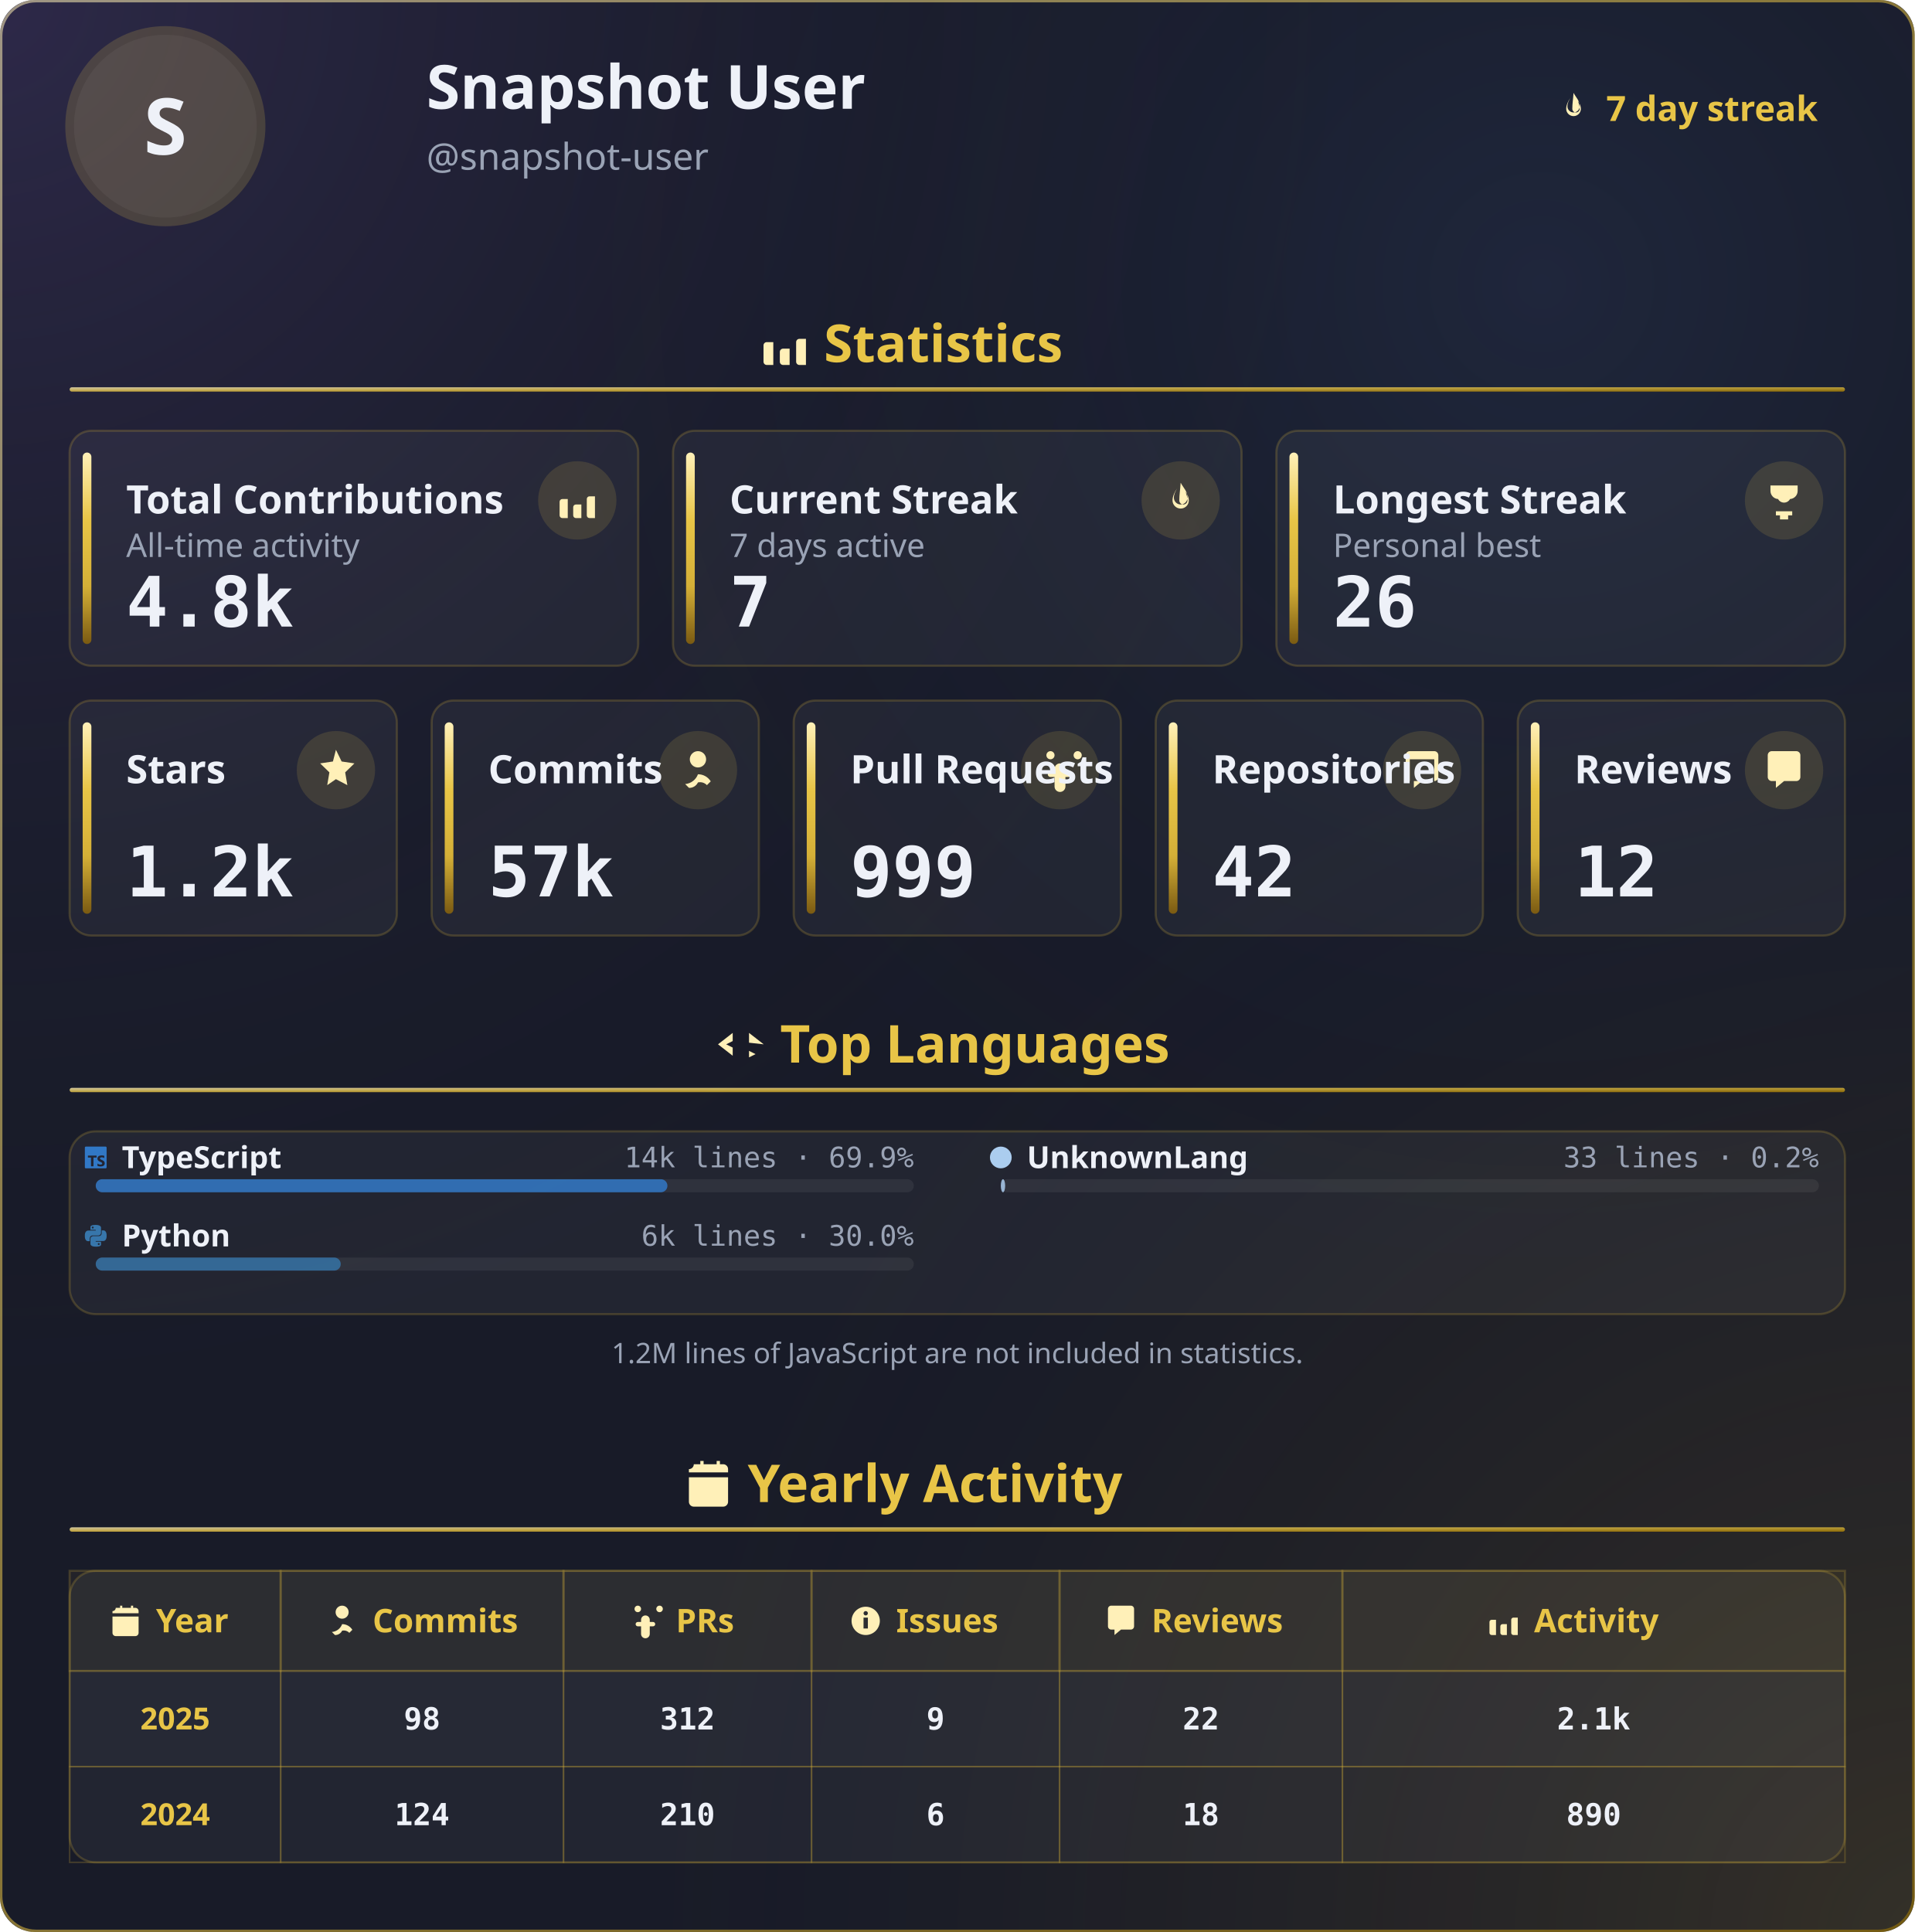
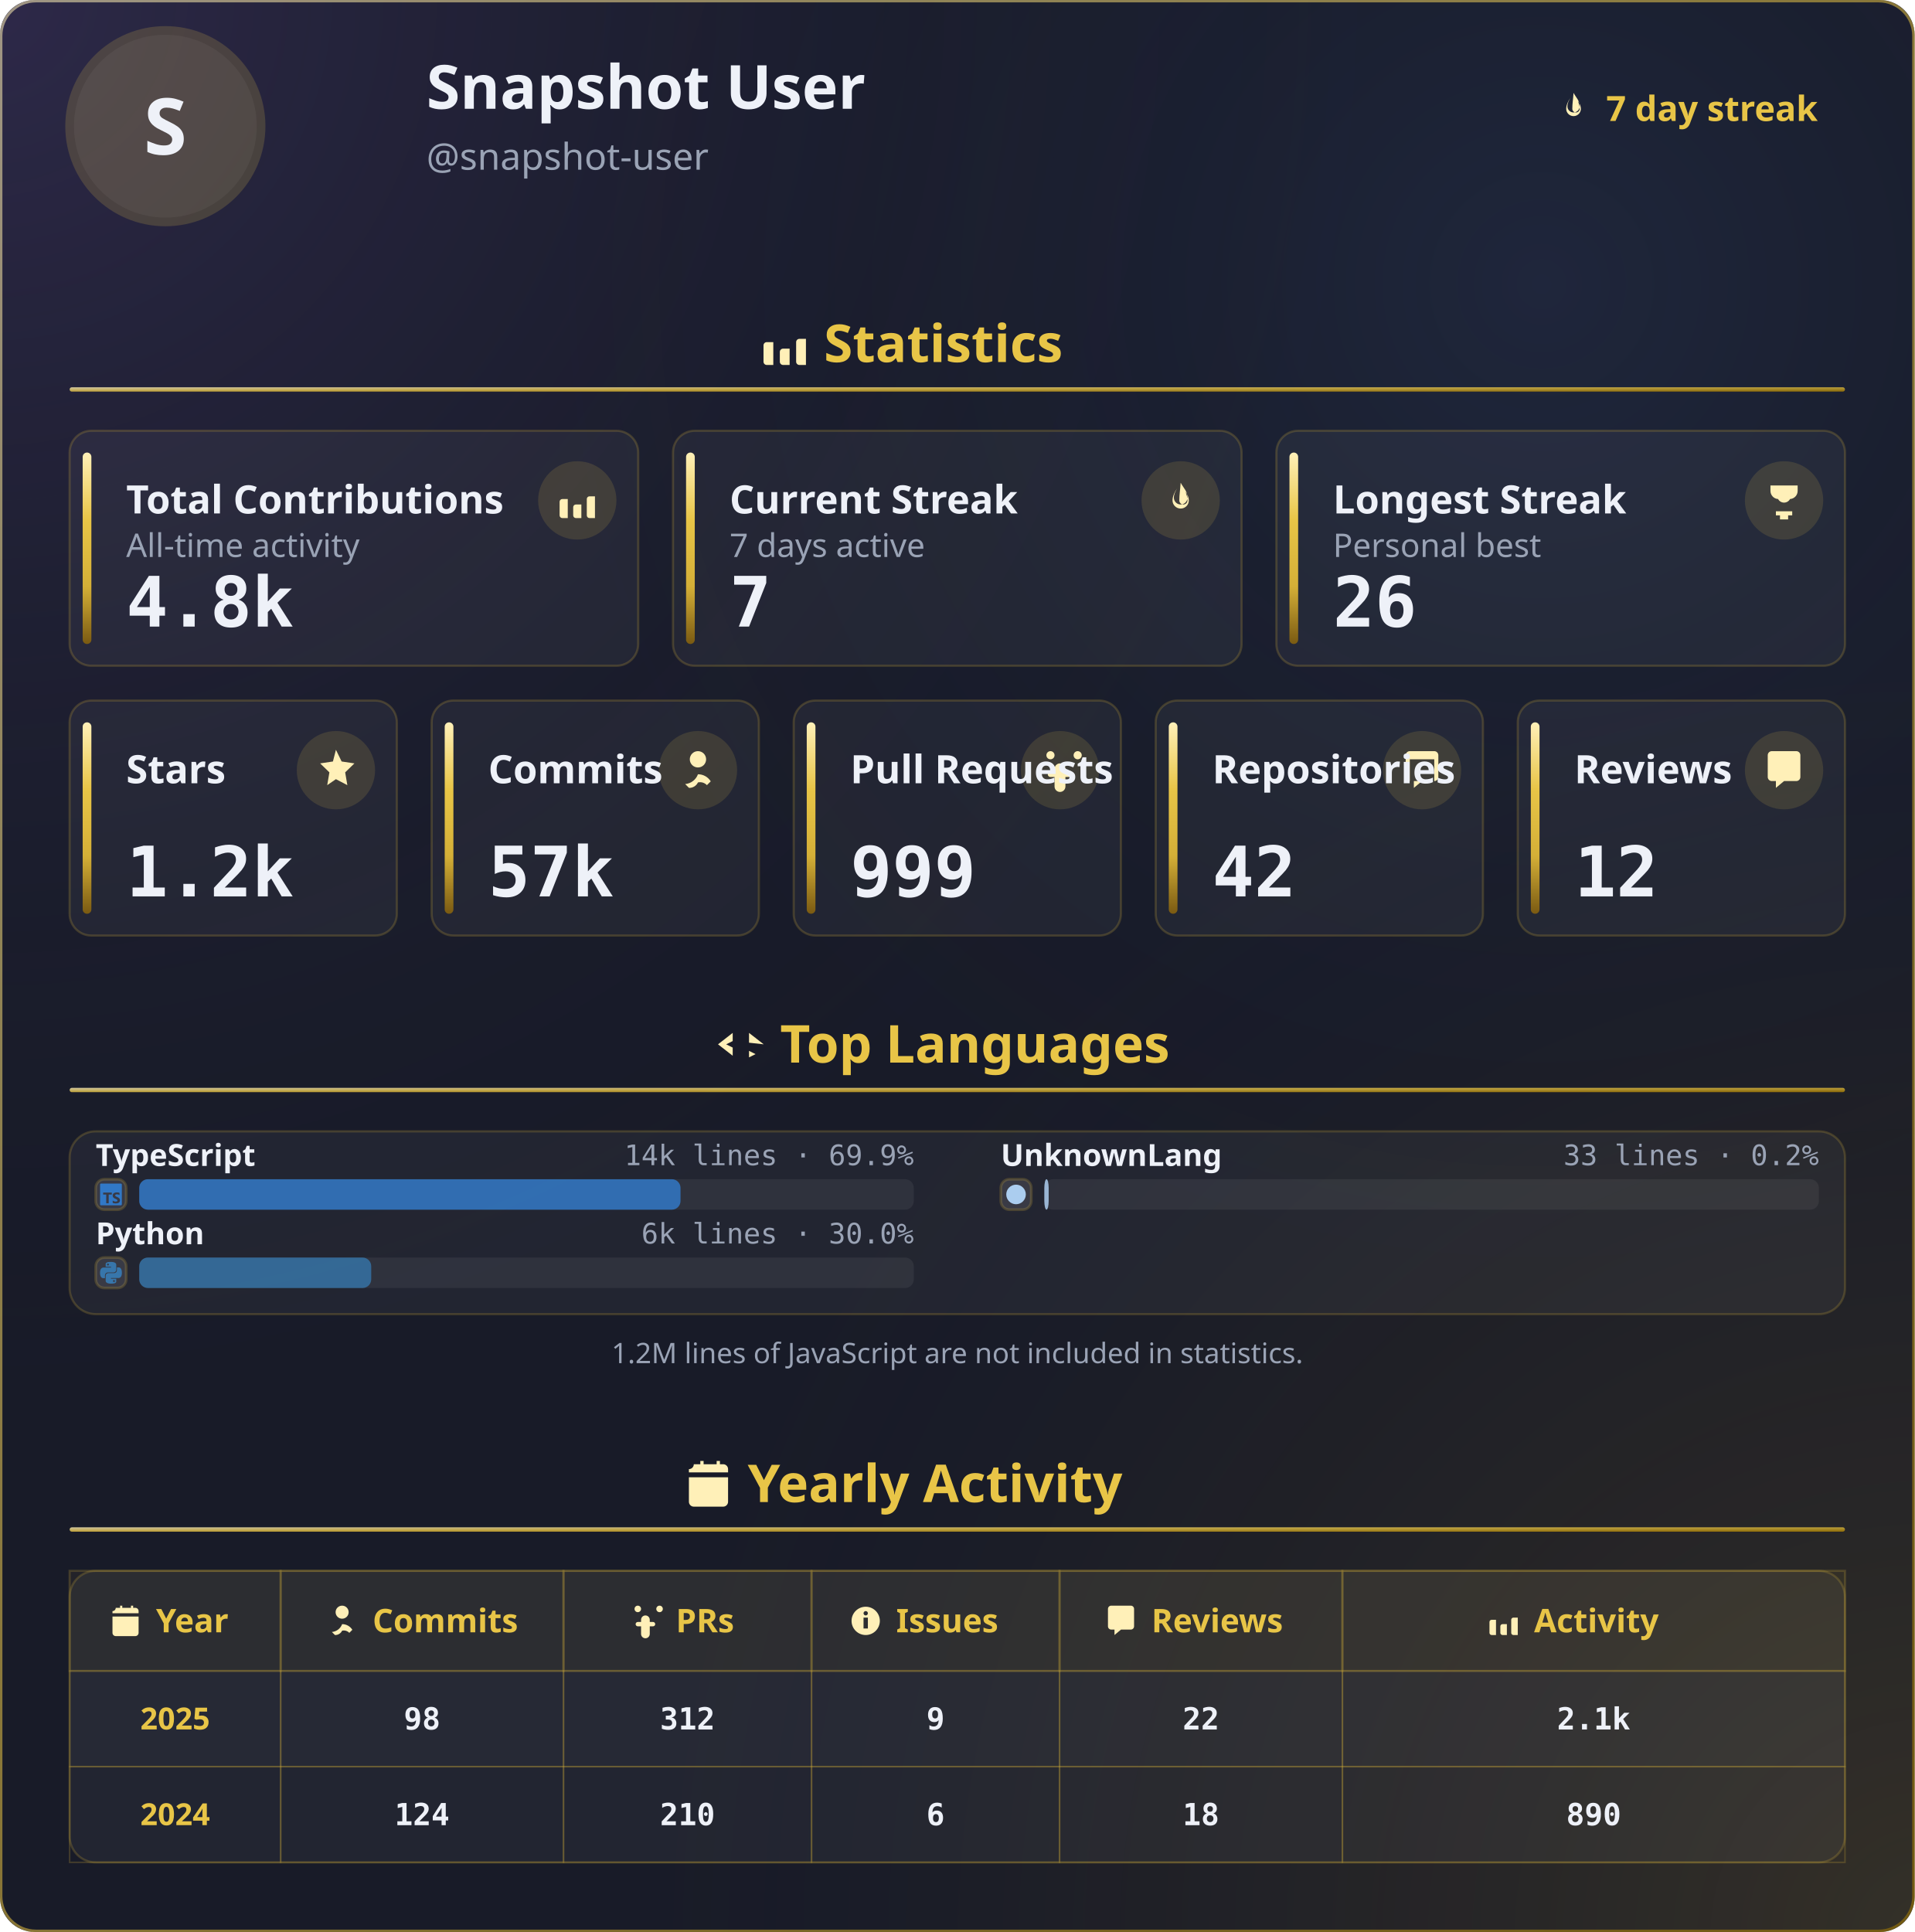
<svg xmlns="http://www.w3.org/2000/svg" width="880" height="888" viewBox="0 0 880 888" role="img" aria-label="GitHub profile for snapshot-user">
  <defs>
    <linearGradient id="gold" x1="0%" y1="0%" x2="100%" y2="100%">
      <stop offset="0%" stop-color="#fff0b8" />
      <stop offset="45%" stop-color="#e8c547" />
      <stop offset="100%" stop-color="#a67c00" />
    </linearGradient>
    <linearGradient id="foil" x1="0%" y1="0%" x2="0%" y2="100%">
      <stop offset="0%" stop-color="#fff0b8" />
      <stop offset="35%" stop-color="#e8c547" />
      <stop offset="70%" stop-color="#d4af37" />
      <stop offset="100%" stop-color="#7a5a12" />
    </linearGradient>
    <radialGradient id="ambient-purple" cx="0%" cy="0%" r="75%">
      <stop offset="0%" stop-color="#7c5cbf" stop-opacity="0.22" />
      <stop offset="55%" stop-color="#4a3d78" stop-opacity="0.08" />
      <stop offset="100%" stop-color="#141624" stop-opacity="0" />
    </radialGradient>
    <radialGradient id="ambient-gold" cx="100%" cy="100%" r="70%">
      <stop offset="0%" stop-color="#c9a227" stop-opacity="0.16" />
      <stop offset="60%" stop-color="#8b6914" stop-opacity="0.06" />
      <stop offset="100%" stop-color="#141624" stop-opacity="0" />
    </radialGradient>
    <radialGradient id="ambient-blue" cx="80%" cy="15%" r="55%">
      <stop offset="0%" stop-color="#5b8def" stop-opacity="0.1" />
      <stop offset="100%" stop-color="#141624" stop-opacity="0" />
    </radialGradient>
  </defs>
  <defs>
    <clipPath id="av">
      <circle cx="76" cy="58" r="42" />
    </clipPath>
  </defs>
  <rect width="880" height="888" rx="16" fill="#181b28" />
  <rect width="880" height="888" rx="16" fill="url(#ambient-purple)" />
  <rect width="880" height="888" rx="16" fill="url(#ambient-gold)" />
  <rect width="880" height="888" rx="16" fill="url(#ambient-blue)" />
  <rect x="0.5" y="0.5" width="879" height="887" rx="16" fill="none" stroke="url(#gold)" stroke-width="1.2" opacity="0.55" />
  <circle cx="76" cy="58" r="46" fill="#e8c547" opacity="0.18" />
  <circle cx="76" cy="58" r="42" fill="rgba(255,255,255,0.045)" />
  <text x="76" y="71" text-anchor="middle" fill="#eef1f8" font-family="Segoe UI,system-ui,-apple-system,BlinkMacSystemFont,sans-serif" font-size="36" font-weight="700">S</text>
  <text x="196" y="50" fill="#eef1f8" font-family="Segoe UI,system-ui,-apple-system,BlinkMacSystemFont,sans-serif" font-size="28" font-weight="700">Snapshot User</text>
  <text x="196" y="78" fill="#9aa3b5" font-family="Segoe UI,system-ui,-apple-system,BlinkMacSystemFont,sans-serif" font-size="17">@snapshot-user</text>
  <svg x="714.24" y="41" width="18" height="18" viewBox="0 0 16 16">
    <path fill="#fff0b8" d="M8 1.5c1.2 2.2 2.5 3.1 2.5 5.5a2.5 2.5 0 01-5 0c0-1.2.5-2.2 1.2-3.4C5.8 4.8 5 6.5 5 8a3 3 0 006 0c0-1-.4-2-1.2-3.2.5 1.5.7 2.2.7 3.2a1.5 1.5 0 01-3 0C7.5 5.8 7.8 4.5 8 1.5z" />
  </svg>
  <text x="738.24" y="55.6" fill="#e8c547" font-family="Segoe UI,system-ui,sans-serif" font-size="16" font-weight="700">7 day streak</text>
  <svg x="348.68" y="146" width="24" height="24" viewBox="0 0 16 16">
    <path fill="#fff0b8" d="M1.5 8.5a1 1 0 011-1h2v7h-2a1 1 0 01-1-1v-5zm5 2a1 1 0 011-1h2v5h-2a1 1 0 01-1-1v-3zm5-3a1 1 0 011-1h2v8h-2a1 1 0 01-1-1V7.5z" />
  </svg>
  <text x="378.68" y="166.4" fill="#e8c547" font-family="Segoe UI,system-ui,sans-serif" font-size="24" font-weight="700">Statistics</text>
  <rect x="32" y="178" width="816" height="2" rx="1" fill="url(#gold)" opacity="0.8" />
  <rect x="32" y="198" width="261.333" height="108" rx="10" fill="rgba(255,255,255,0.045)" stroke="rgba(212,175,55,0.22)" stroke-width="1" />
  <rect x="38" y="208" width="4" height="88" rx="2" fill="url(#foil)" />
  <circle cx="265.333" cy="230" r="18" fill="#e8c547" opacity="0.14" />
  <svg x="255.333" y="220" width="20" height="20" viewBox="0 0 16 16">
    <path fill="#fff0b8" d="M1.5 8.5a1 1 0 011-1h2v7h-2a1 1 0 01-1-1v-5zm5 2a1 1 0 011-1h2v5h-2a1 1 0 01-1-1v-3zm5-3a1 1 0 011-1h2v8h-2a1 1 0 01-1-1V7.5z" />
  </svg>
  <text x="58" y="236" fill="#eef1f8" font-family="Segoe UI,system-ui,-apple-system,BlinkMacSystemFont,sans-serif" font-size="18" font-weight="600">Total Contributions</text>
  <text x="58" y="256" fill="#9aa3b5" font-family="Segoe UI,system-ui,-apple-system,BlinkMacSystemFont,sans-serif" font-size="15">All-time activity</text>
  <text x="58" y="288" fill="#eef1f8" font-family="SFMono-Regular,Consolas,ui-monospace,monospace" font-size="32" font-weight="700">4.8k</text>
  <rect x="309.333" y="198" width="261.333" height="108" rx="10" fill="rgba(255,255,255,0.045)" stroke="rgba(212,175,55,0.22)" stroke-width="1" />
  <rect x="315.333" y="208" width="4" height="88" rx="2" fill="url(#foil)" />
  <circle cx="542.667" cy="230" r="18" fill="#e8c547" opacity="0.14" />
  <svg x="532.667" y="220" width="20" height="20" viewBox="0 0 16 16">
    <path fill="#fff0b8" d="M8 1.5c1.2 2.2 2.5 3.1 2.5 5.5a2.5 2.5 0 01-5 0c0-1.2.5-2.2 1.2-3.4C5.8 4.8 5 6.5 5 8a3 3 0 006 0c0-1-.4-2-1.2-3.2.5 1.5.7 2.2.7 3.2a1.5 1.5 0 01-3 0C7.5 5.8 7.8 4.5 8 1.5z" />
  </svg>
  <text x="335.333" y="236" fill="#eef1f8" font-family="Segoe UI,system-ui,-apple-system,BlinkMacSystemFont,sans-serif" font-size="18" font-weight="600">Current Streak</text>
  <text x="335.333" y="256" fill="#9aa3b5" font-family="Segoe UI,system-ui,-apple-system,BlinkMacSystemFont,sans-serif" font-size="15">7 days active</text>
  <text x="335.333" y="288" fill="#eef1f8" font-family="SFMono-Regular,Consolas,ui-monospace,monospace" font-size="32" font-weight="700">7</text>
  <rect x="586.667" y="198" width="261.333" height="108" rx="10" fill="rgba(255,255,255,0.045)" stroke="rgba(212,175,55,0.22)" stroke-width="1" />
  <rect x="592.667" y="208" width="4" height="88" rx="2" fill="url(#foil)" />
  <circle cx="820" cy="230" r="18" fill="#e8c547" opacity="0.14" />
  <svg x="810" y="220" width="20" height="20" viewBox="0 0 16 16">
    <path fill="#fff0b8" d="M3 2.5h10v2a3 3 0 01-2.8 3 2.5 2.5 0 01-4.4 0A3 3 0 013 4.5v-2zm2 9.5h6v1.5H5V12zm1.5 1.5h3V15H6.5v-1z" />
  </svg>
  <text x="612.667" y="236" fill="#eef1f8" font-family="Segoe UI,system-ui,-apple-system,BlinkMacSystemFont,sans-serif" font-size="18" font-weight="600">Longest Streak</text>
  <text x="612.667" y="256" fill="#9aa3b5" font-family="Segoe UI,system-ui,-apple-system,BlinkMacSystemFont,sans-serif" font-size="15">Personal best</text>
  <text x="612.667" y="288" fill="#eef1f8" font-family="SFMono-Regular,Consolas,ui-monospace,monospace" font-size="32" font-weight="700">26</text>
  <rect x="32" y="322" width="150.4" height="108" rx="10" fill="rgba(255,255,255,0.045)" stroke="rgba(212,175,55,0.22)" stroke-width="1" />
  <rect x="38" y="332" width="4" height="88" rx="2" fill="url(#foil)" />
  <circle cx="154.4" cy="354" r="18" fill="#e8c547" opacity="0.14" />
  <svg x="144.4" y="344" width="20" height="20" viewBox="0 0 16 16">
    <path fill="#fff0b8" d="M8 .5l2.1 4.3 4.7.7-3.4 3.3.8 4.7L8 11.3 4.8 13.5l.8-4.7L2.2 5.5l4.7-.7L8 .5z" />
  </svg>
  <text x="58" y="360" fill="#eef1f8" font-family="Segoe UI,system-ui,-apple-system,BlinkMacSystemFont,sans-serif" font-size="18" font-weight="600">Stars</text>
  <text x="58" y="412" fill="#eef1f8" font-family="SFMono-Regular,Consolas,ui-monospace,monospace" font-size="32" font-weight="700">1.2k</text>
  <rect x="198.4" y="322" width="150.4" height="108" rx="10" fill="rgba(255,255,255,0.045)" stroke="rgba(212,175,55,0.22)" stroke-width="1" />
  <rect x="204.4" y="332" width="4" height="88" rx="2" fill="url(#foil)" />
  <circle cx="320.8" cy="354" r="18" fill="#e8c547" opacity="0.14" />
  <svg x="310.8" y="344" width="20" height="20" viewBox="0 0 16 16">
    <path fill="#fff0b8" d="M8 1a3 3 0 100 6 3 3 0 000-6zm0 8.5a5.5 5.5 0 014.7 2.6l-1.4 1.4A3.5 3.5 0 008 12.5a3.5 3.5 0 01-3.3 2l-1.4-1.4A5.5 5.5 0 008 9.5z" />
  </svg>
  <text x="224.4" y="360" fill="#eef1f8" font-family="Segoe UI,system-ui,-apple-system,BlinkMacSystemFont,sans-serif" font-size="18" font-weight="600">Commits</text>
  <text x="224.4" y="412" fill="#eef1f8" font-family="SFMono-Regular,Consolas,ui-monospace,monospace" font-size="32" font-weight="700">57k</text>
  <rect x="364.8" y="322" width="150.4" height="108" rx="10" fill="rgba(255,255,255,0.045)" stroke="rgba(212,175,55,0.22)" stroke-width="1" />
  <rect x="370.8" y="332" width="4" height="88" rx="2" fill="url(#foil)" />
  <circle cx="487.2" cy="354" r="18" fill="#e8c547" opacity="0.14" />
  <svg x="477.2" y="344" width="20" height="20" viewBox="0 0 16 16">
    <path fill="#fff0b8" d="M3 2.5a1.5 1.5 0 113 0 1.5 1.5 0 01-3 0zm10 0a1.5 1.5 0 113 0 1.5 1.5 0 01-3 0zM8 5.5a2 2 0 00-2 2v1H4.5a1 1 0 100 2H6v3.5a2 2 0 104 0V10.5h1.5a1 1 0 100-2H10v-1a2 2 0 00-2-2z" />
  </svg>
  <text x="390.8" y="360" fill="#eef1f8" font-family="Segoe UI,system-ui,-apple-system,BlinkMacSystemFont,sans-serif" font-size="18" font-weight="600">Pull Requests</text>
  <text x="390.8" y="412" fill="#eef1f8" font-family="SFMono-Regular,Consolas,ui-monospace,monospace" font-size="32" font-weight="700">999</text>
  <rect x="531.2" y="322" width="150.4" height="108" rx="10" fill="rgba(255,255,255,0.045)" stroke="rgba(212,175,55,0.22)" stroke-width="1" />
  <rect x="537.2" y="332" width="4" height="88" rx="2" fill="url(#foil)" />
  <circle cx="653.6" cy="354" r="18" fill="#e8c547" opacity="0.14" />
  <svg x="643.6" y="344" width="20" height="20" viewBox="0 0 16 16">
    <path fill="#fff0b8" d="M2 2.5A1.5 1.5 0 013.5 1h9A1.5 1.5 0 0114 2.5v8a1.5 1.5 0 01-1.5 1.5H8l-3 2.5V12H3.5A1.5 1.5 0 012 10.5v-8zm1.5 1.5v8h9v-8h-9z" />
  </svg>
  <text x="557.2" y="360" fill="#eef1f8" font-family="Segoe UI,system-ui,-apple-system,BlinkMacSystemFont,sans-serif" font-size="18" font-weight="600">Repositories</text>
  <text x="557.2" y="412" fill="#eef1f8" font-family="SFMono-Regular,Consolas,ui-monospace,monospace" font-size="32" font-weight="700">42</text>
  <rect x="697.6" y="322" width="150.4" height="108" rx="10" fill="rgba(255,255,255,0.045)" stroke="rgba(212,175,55,0.22)" stroke-width="1" />
  <rect x="703.6" y="332" width="4" height="88" rx="2" fill="url(#foil)" />
  <circle cx="820" cy="354" r="18" fill="#e8c547" opacity="0.14" />
  <svg x="810" y="344" width="20" height="20" viewBox="0 0 16 16">
    <path fill="#fff0b8" d="M2 2.5A1.5 1.5 0 013.5 1h9A1.5 1.5 0 0114 2.5v8A1.5 1.5 0 0112.5 12H8l-3 2.5V12H3.5A1.5 1.5 0 012 10.5v-8z" />
  </svg>
  <text x="723.6" y="360" fill="#eef1f8" font-family="Segoe UI,system-ui,-apple-system,BlinkMacSystemFont,sans-serif" font-size="18" font-weight="600">Reviews</text>
  <text x="723.6" y="412" fill="#eef1f8" font-family="SFMono-Regular,Consolas,ui-monospace,monospace" font-size="32" font-weight="700">12</text>
  <svg x="328.52" y="468" width="24" height="24" viewBox="0 0 16 16">
    <path fill="#fff0b8" d="M5.5 4.5L1 8l4.5 3.5V9l-2-1 2-1V4.5zm5 0V7l2-1-2-1v2.5L15 8l-4.5 3.5V10l2 1-2 1V11.5L15 8l-4.5-3.5z" />
  </svg>
  <text x="358.52" y="488.4" fill="#e8c547" font-family="Segoe UI,system-ui,sans-serif" font-size="24" font-weight="700">Top Languages</text>
  <rect x="32" y="500" width="816" height="2" rx="1" fill="url(#gold)" opacity="0.8" />
  <rect x="32" y="520" width="816" height="84" rx="12" fill="rgba(255,255,255,0.045)" stroke="rgba(212,175,55,0.22)" stroke-width="1" />
-   <svg x="39" y="527" width="10" height="10" viewBox="0 0 24 24" role="img" aria-hidden="true">
+   <text x="44" y="535.9" fill="#eef1f8" font-family="Segoe UI,system-ui,-apple-system,BlinkMacSystemFont,sans-serif" font-size="14" font-weight="600">TypeScript</text>
+   <text x="420" y="535.55" text-anchor="end" fill="#9aa3b5" font-family="SFMono-Regular,Consolas,ui-monospace,monospace" font-size="13">14k lines · 69.9%</text>
+   <rect x="44" y="542" width="14" height="14" rx="4" fill="rgba(255,255,255,0.1)" stroke="rgba(212,175,55,0.22)" stroke-width="1.25" />
+   <svg x="46" y="544" width="10" height="10" viewBox="0 0 24 24" role="img" aria-hidden="true">
    <path d="M1.125 0C.502 0 0 .502 0 1.125v21.75C0 23.498.502 24 1.125 24h21.75c.623 0 1.125-.502 1.125-1.125V1.125C24 .502 23.498 0 22.875 0zm17.363 9.75c.612 0 1.154.037 1.627.111a6.38 6.38 0 0 1 1.306.34v2.458a3.95 3.95 0 0 0-.643-.361 5.093 5.093 0 0 0-.717-.26 5.453 5.453 0 0 0-1.426-.2c-.3 0-.573.028-.819.086a2.1 2.1 0 0 0-.623.242c-.17.104-.3.229-.393.374a.888.888 0 0 0-.14.49c0 .196.053.373.156.529.104.156.252.304.443.444s.423.276.696.41c.273.135.582.274.926.416.47.197.892.407 1.266.628.374.222.695.473.963.753.268.279.472.598.614.957.142.359.214.776.214 1.253 0 .657-.125 1.21-.373 1.656a3.033 3.033 0 0 1-1.012 1.085 4.38 4.38 0 0 1-1.487.596c-.566.12-1.163.18-1.79.18a9.916 9.916 0 0 1-1.84-.164 5.544 5.544 0 0 1-1.512-.493v-2.63a5.033 5.033 0 0 0 3.237 1.2c.333 0 .624-.03.872-.09.249-.06.456-.144.623-.25.166-.108.29-.234.373-.38a1.023 1.023 0 0 0-.074-1.089 2.12 2.12 0 0 0-.537-.5 5.597 5.597 0 0 0-.807-.444 27.72 27.72 0 0 0-1.007-.436c-.918-.383-1.602-.852-2.053-1.405-.45-.553-.676-1.222-.676-2.005 0-.614.123-1.141.369-1.582.246-.441.58-.804 1.004-1.089a4.494 4.494 0 0 1 1.47-.629 7.536 7.536 0 0 1 1.77-.201zm-15.113.188h9.563v2.166H9.506v9.646H6.789v-9.646H3.375z" fill="#3178C6" />
  </svg>
-   <text x="56" y="536.9" fill="#eef1f8" font-family="Segoe UI,system-ui,-apple-system,BlinkMacSystemFont,sans-serif" font-size="14" font-weight="600">TypeScript</text>
-   <text x="420" y="536.55" text-anchor="end" fill="#9aa3b5" font-family="SFMono-Regular,Consolas,ui-monospace,monospace" font-size="13">14k lines · 69.9%</text>
-   <rect x="44" y="542" width="376" height="6" rx="3" fill="rgba(255,255,255,0.06)" />
-   <rect x="44" y="542" width="262.762" height="6" rx="3" fill="#3178c6" opacity="0.85" />
-   <svg x="39" y="563" width="10" height="10" viewBox="0 0 24 24" role="img" aria-hidden="true">
+   <rect x="64" y="542" width="356" height="14" rx="4" fill="rgba(255,255,255,0.06)" />
+   <rect x="64" y="542" width="248.785" height="14" rx="4" fill="#3178c6" opacity="0.85" />
+   <text x="44" y="571.9" fill="#eef1f8" font-family="Segoe UI,system-ui,-apple-system,BlinkMacSystemFont,sans-serif" font-size="14" font-weight="600">Python</text>
+   <text x="420" y="571.55" text-anchor="end" fill="#9aa3b5" font-family="SFMono-Regular,Consolas,ui-monospace,monospace" font-size="13">6k lines · 30.0%</text>
+   <rect x="44" y="578" width="14" height="14" rx="4" fill="rgba(255,255,255,0.1)" stroke="rgba(212,175,55,0.22)" stroke-width="1.25" />
+   <svg x="46" y="580" width="10" height="10" viewBox="0 0 24 24" role="img" aria-hidden="true">
    <path d="M14.25.18l.9.2.73.26.59.3.45.32.34.34.25.34.16.33.1.3.04.26.02.2-.01.13V8.5l-.05.63-.13.55-.21.46-.26.38-.3.31-.33.25-.35.19-.35.14-.33.1-.3.07-.26.04-.21.02H8.77l-.69.05-.59.14-.5.22-.41.27-.33.32-.27.35-.2.36-.15.37-.1.35-.07.32-.04.27-.02.21v3.06H3.17l-.21-.03-.28-.07-.32-.12-.35-.18-.36-.26-.36-.36-.35-.46-.32-.59-.28-.73-.21-.88-.14-1.05-.05-1.23.06-1.22.16-1.04.24-.87.32-.71.36-.57.4-.44.42-.33.42-.24.4-.16.36-.1.32-.05.24-.01h.16l.06.01h8.16v-.83H6.18l-.01-2.75-.02-.37.05-.34.11-.31.17-.28.25-.26.31-.23.38-.2.44-.18.51-.15.58-.12.64-.1.71-.06.77-.04.84-.02 1.27.05zm-6.3 1.98l-.23.33-.08.41.08.41.23.34.33.22.41.09.41-.09.33-.22.23-.34.08-.41-.08-.41-.23-.33-.33-.22-.41-.09-.41.09zm13.09 3.95l.28.06.32.12.35.18.36.27.36.35.35.47.32.59.28.73.21.88.14 1.04.05 1.23-.06 1.23-.16 1.04-.24.86-.32.71-.36.57-.4.45-.42.33-.42.24-.4.16-.36.09-.32.05-.24.02-.16-.01h-8.22v.82h5.84l.01 2.76.02.36-.05.34-.11.31-.17.29-.25.25-.31.24-.38.2-.44.17-.51.15-.58.13-.64.09-.71.07-.77.04-.84.01-1.27-.04-1.07-.14-.9-.2-.73-.25-.59-.3-.45-.33-.34-.34-.25-.34-.16-.33-.1-.3-.04-.25-.02-.2.01-.13v-5.34l.05-.64.13-.54.21-.46.26-.38.3-.32.33-.24.35-.2.35-.14.33-.1.3-.06.26-.04.21-.02.13-.01h5.84l.69-.05.59-.14.5-.21.41-.28.33-.32.27-.35.2-.36.15-.36.1-.35.07-.32.04-.28.02-.21V6.07h2.09l.14.01zm-6.47 14.25l-.23.33-.08.41.08.41.23.33.33.23.41.08.41-.08.33-.23.23-.33.08-.41-.08-.41-.23-.33-.33-.23-.41-.08-.41.08z" fill="#3776AB" />
  </svg>
-   <text x="56" y="572.9" fill="#eef1f8" font-family="Segoe UI,system-ui,-apple-system,BlinkMacSystemFont,sans-serif" font-size="14" font-weight="600">Python</text>
-   <text x="420" y="572.55" text-anchor="end" fill="#9aa3b5" font-family="SFMono-Regular,Consolas,ui-monospace,monospace" font-size="13">6k lines · 30.0%</text>
-   <rect x="44" y="578" width="376" height="6" rx="3" fill="rgba(255,255,255,0.06)" />
-   <rect x="44" y="578" width="112.612" height="6" rx="3" fill="#3572A5" opacity="0.85" />
-   <circle cx="460" cy="532" r="5" fill="#abcdef" />
-   <text x="472" y="536.9" fill="#eef1f8" font-family="Segoe UI,system-ui,-apple-system,BlinkMacSystemFont,sans-serif" font-size="14" font-weight="600">UnknownLang</text>
-   <text x="836" y="536.55" text-anchor="end" fill="#9aa3b5" font-family="SFMono-Regular,Consolas,ui-monospace,monospace" font-size="13">33 lines · 0.2%</text>
-   <rect x="460" y="542" width="376" height="6" rx="3" fill="rgba(255,255,255,0.06)" />
-   <rect x="460" y="542" width="2" height="6" rx="3" fill="#abcdef" opacity="0.85" />
+   <rect x="64" y="578" width="356" height="14" rx="4" fill="rgba(255,255,255,0.06)" />
+   <rect x="64" y="578" width="106.622" height="14" rx="4" fill="#3572A5" opacity="0.85" />
+   <text x="460" y="535.9" fill="#eef1f8" font-family="Segoe UI,system-ui,-apple-system,BlinkMacSystemFont,sans-serif" font-size="14" font-weight="600">UnknownLang</text>
+   <text x="836" y="535.55" text-anchor="end" fill="#9aa3b5" font-family="SFMono-Regular,Consolas,ui-monospace,monospace" font-size="13">33 lines · 0.2%</text>
+   <rect x="460" y="542" width="14" height="14" rx="4" fill="rgba(255,255,255,0.1)" stroke="rgba(212,175,55,0.22)" stroke-width="1.25" />
+   <circle cx="467" cy="549" r="4.5" fill="#abcdef" />
+   <rect x="480" y="542" width="356" height="14" rx="4" fill="rgba(255,255,255,0.06)" />
+   <rect x="480" y="542" width="2" height="14" rx="4" fill="#abcdef" opacity="0.85" />
  <text x="440" y="626.55" text-anchor="middle" fill="#9aa3b5" font-family="Segoe UI,system-ui,-apple-system,BlinkMacSystemFont,sans-serif" font-size="13">1.2M lines of JavaScript are not included in statistics.</text>
  <svg x="313.64" y="670" width="24" height="24" viewBox="0 0 16 16">
    <path fill="#fff0b8" d="M3.5 2A1.5 1.5 0 012 3.5v1h12v-1A1.5 1.5 0 0012.5 2h-1V1h-1v1h-4V1H5.5v1h-1zM2 6v7.5A1.5 1.5 0 003.5 15h9a1.5 1.5 0 001.5-1.5V6H2z" />
  </svg>
  <text x="343.64" y="690.4" fill="#e8c547" font-family="Segoe UI,system-ui,sans-serif" font-size="24" font-weight="700">Yearly Activity</text>
  <rect x="32" y="702" width="816" height="2" rx="1" fill="url(#gold)" opacity="0.8" />
  <rect x="32" y="722" width="816" height="134" rx="12" fill="rgba(255,255,255,0.045)" stroke="rgba(212,175,55,0.22)" stroke-width="1" />
  <rect x="32" y="722" width="97" height="46" fill="rgba(212,175,55,0.06)" stroke="rgba(212,175,55,0.22)" stroke-width="1" />
  <svg x="49.7" y="737" width="16" height="16" viewBox="0 0 16 16">
    <path fill="#fff0b8" d="M3.5 2A1.5 1.5 0 012 3.5v1h12v-1A1.5 1.5 0 0012.5 2h-1V1h-1v1h-4V1H5.5v1h-1zM2 6v7.5A1.5 1.5 0 003.5 15h9a1.5 1.5 0 001.5-1.5V6H2z" />
  </svg>
  <text x="71.7" y="750.25" fill="#e8c547" font-family="Segoe UI,system-ui,sans-serif" font-size="15" font-weight="700">Year</text>
  <rect x="129" y="722" width="130" height="46" fill="rgba(212,175,55,0.06)" stroke="rgba(212,175,55,0.22)" stroke-width="1" />
  <svg x="149.25" y="737" width="16" height="16" viewBox="0 0 16 16">
    <path fill="#fff0b8" d="M8 1a3 3 0 100 6 3 3 0 000-6zm0 8.5a5.5 5.5 0 014.7 2.6l-1.4 1.4A3.5 3.5 0 008 12.5a3.5 3.5 0 01-3.3 2l-1.4-1.4A5.5 5.5 0 008 9.5z" />
  </svg>
  <text x="171.25" y="750.25" fill="#e8c547" font-family="Segoe UI,system-ui,sans-serif" font-size="15" font-weight="700">Commits</text>
  <rect x="259" y="722" width="114" height="46" fill="rgba(212,175,55,0.06)" stroke="rgba(212,175,55,0.22)" stroke-width="1" />
  <svg x="288.65" y="737" width="16" height="16" viewBox="0 0 16 16">
    <path fill="#fff0b8" d="M3 2.5a1.5 1.5 0 113 0 1.5 1.5 0 01-3 0zm10 0a1.5 1.5 0 113 0 1.5 1.5 0 01-3 0zM8 5.5a2 2 0 00-2 2v1H4.5a1 1 0 100 2H6v3.5a2 2 0 104 0V10.5h1.5a1 1 0 100-2H10v-1a2 2 0 00-2-2z" />
  </svg>
  <text x="310.65" y="750.25" fill="#e8c547" font-family="Segoe UI,system-ui,sans-serif" font-size="15" font-weight="700">PRs</text>
  <rect x="373" y="722" width="114" height="46" fill="rgba(212,175,55,0.06)" stroke="rgba(212,175,55,0.22)" stroke-width="1" />
  <svg x="389.9" y="737" width="16" height="16" viewBox="0 0 16 16">
    <path fill="#fff0b8" d="M8 1.5a6.5 6.5 0 110 13 6.5 6.5 0 010-13zm0 2a1 1 0 100 2 1 1 0 000-2zm1 3H7v5h2V6.5z" />
  </svg>
  <text x="411.9" y="750.25" fill="#e8c547" font-family="Segoe UI,system-ui,sans-serif" font-size="15" font-weight="700">Issues</text>
  <rect x="487" y="722" width="130" height="46" fill="rgba(212,175,55,0.06)" stroke="rgba(212,175,55,0.22)" stroke-width="1" />
  <svg x="507.25" y="737" width="16" height="16" viewBox="0 0 16 16">
    <path fill="#fff0b8" d="M2 2.5A1.5 1.5 0 013.5 1h9A1.5 1.5 0 0114 2.5v8A1.5 1.5 0 0112.5 12H8l-3 2.5V12H3.5A1.5 1.5 0 012 10.5v-8z" />
  </svg>
  <text x="529.25" y="750.25" fill="#e8c547" font-family="Segoe UI,system-ui,sans-serif" font-size="15" font-weight="700">Reviews</text>
  <rect x="617" y="722" width="231" height="46" fill="rgba(212,175,55,0.06)" stroke="rgba(212,175,55,0.22)" stroke-width="1" />
  <svg x="683.1" y="737" width="16" height="16" viewBox="0 0 16 16">
    <path fill="#fff0b8" d="M1.5 8.5a1 1 0 011-1h2v7h-2a1 1 0 01-1-1v-5zm5 2a1 1 0 011-1h2v5h-2a1 1 0 01-1-1v-3zm5-3a1 1 0 011-1h2v8h-2a1 1 0 01-1-1V7.5z" />
  </svg>
  <text x="705.1" y="750.25" fill="#e8c547" font-family="Segoe UI,system-ui,sans-serif" font-size="15" font-weight="700">Activity</text>
  <rect x="32" y="768" width="97" height="44" fill="rgba(255,255,255,0.02)" stroke="rgba(212,175,55,0.22)" stroke-width="0.75" />
  <text x="80.5" y="794.9" text-anchor="middle" fill="#e8c547" font-family="Segoe UI,system-ui,-apple-system,BlinkMacSystemFont,sans-serif" font-size="14" font-weight="700">2025</text>
  <rect x="129" y="768" width="130" height="44" fill="rgba(255,255,255,0.02)" stroke="rgba(212,175,55,0.22)" stroke-width="0.75" />
  <text x="194" y="794.9" text-anchor="middle" fill="#eef1f8" font-family="SFMono-Regular,Consolas,ui-monospace,monospace" font-size="14" font-weight="600">98</text>
  <rect x="259" y="768" width="114" height="44" fill="rgba(255,255,255,0.02)" stroke="rgba(212,175,55,0.22)" stroke-width="0.75" />
  <text x="316" y="794.9" text-anchor="middle" fill="#eef1f8" font-family="SFMono-Regular,Consolas,ui-monospace,monospace" font-size="14" font-weight="600">312</text>
  <rect x="373" y="768" width="114" height="44" fill="rgba(255,255,255,0.02)" stroke="rgba(212,175,55,0.22)" stroke-width="0.75" />
  <text x="430" y="794.9" text-anchor="middle" fill="#eef1f8" font-family="SFMono-Regular,Consolas,ui-monospace,monospace" font-size="14" font-weight="600">9</text>
  <rect x="487" y="768" width="130" height="44" fill="rgba(255,255,255,0.02)" stroke="rgba(212,175,55,0.22)" stroke-width="0.75" />
  <text x="552" y="794.9" text-anchor="middle" fill="#eef1f8" font-family="SFMono-Regular,Consolas,ui-monospace,monospace" font-size="14" font-weight="600">22</text>
  <rect x="617" y="768" width="231" height="44" fill="rgba(255,255,255,0.02)" stroke="rgba(212,175,55,0.22)" stroke-width="0.75" />
  <text x="732.5" y="794.9" text-anchor="middle" fill="#eef1f8" font-family="SFMono-Regular,Consolas,ui-monospace,monospace" font-size="14" font-weight="600">2.1k</text>
  <rect x="32" y="812" width="97" height="44" fill="transparent" stroke="rgba(212,175,55,0.22)" stroke-width="0.75" />
  <text x="80.5" y="838.9" text-anchor="middle" fill="#e8c547" font-family="Segoe UI,system-ui,-apple-system,BlinkMacSystemFont,sans-serif" font-size="14" font-weight="700">2024</text>
  <rect x="129" y="812" width="130" height="44" fill="transparent" stroke="rgba(212,175,55,0.22)" stroke-width="0.75" />
  <text x="194" y="838.9" text-anchor="middle" fill="#eef1f8" font-family="SFMono-Regular,Consolas,ui-monospace,monospace" font-size="14" font-weight="600">124</text>
  <rect x="259" y="812" width="114" height="44" fill="transparent" stroke="rgba(212,175,55,0.22)" stroke-width="0.75" />
  <text x="316" y="838.9" text-anchor="middle" fill="#eef1f8" font-family="SFMono-Regular,Consolas,ui-monospace,monospace" font-size="14" font-weight="600">210</text>
  <rect x="373" y="812" width="114" height="44" fill="transparent" stroke="rgba(212,175,55,0.22)" stroke-width="0.75" />
  <text x="430" y="838.9" text-anchor="middle" fill="#eef1f8" font-family="SFMono-Regular,Consolas,ui-monospace,monospace" font-size="14" font-weight="600">6</text>
  <rect x="487" y="812" width="130" height="44" fill="transparent" stroke="rgba(212,175,55,0.22)" stroke-width="0.75" />
  <text x="552" y="838.9" text-anchor="middle" fill="#eef1f8" font-family="SFMono-Regular,Consolas,ui-monospace,monospace" font-size="14" font-weight="600">18</text>
  <rect x="617" y="812" width="231" height="44" fill="transparent" stroke="rgba(212,175,55,0.22)" stroke-width="0.75" />
  <text x="732.5" y="838.9" text-anchor="middle" fill="#eef1f8" font-family="SFMono-Regular,Consolas,ui-monospace,monospace" font-size="14" font-weight="600">890</text>
</svg>
